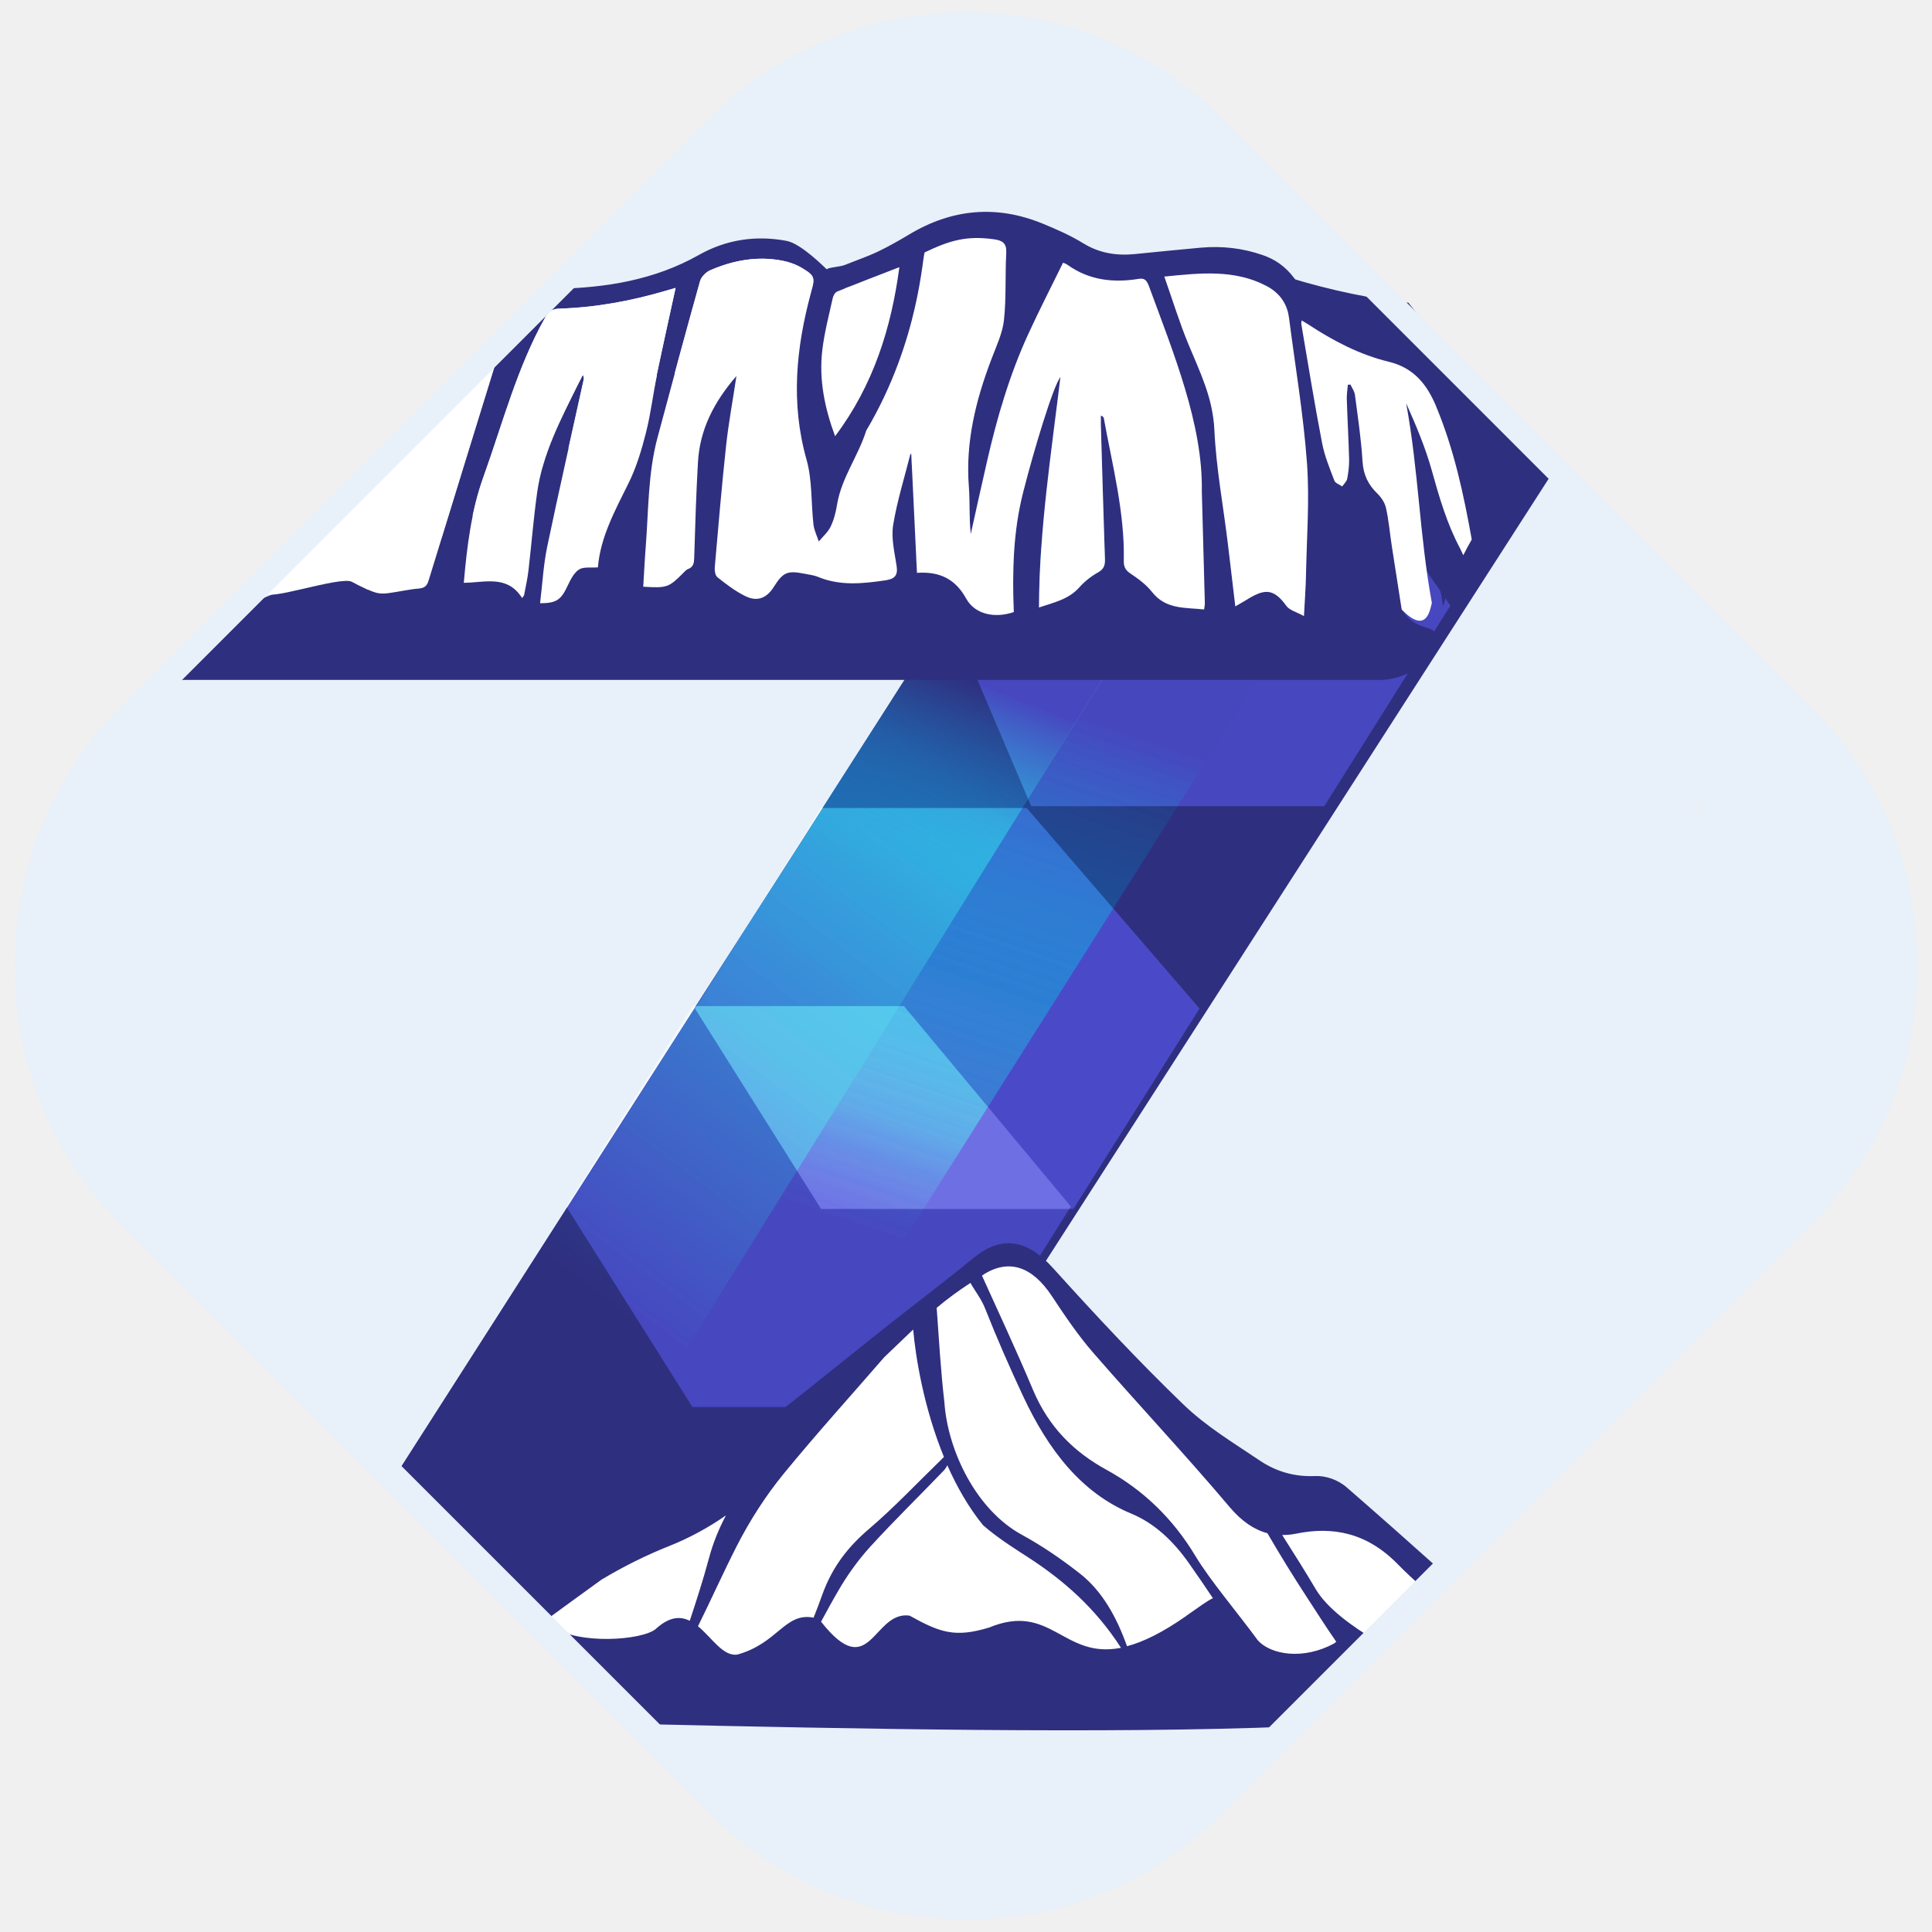
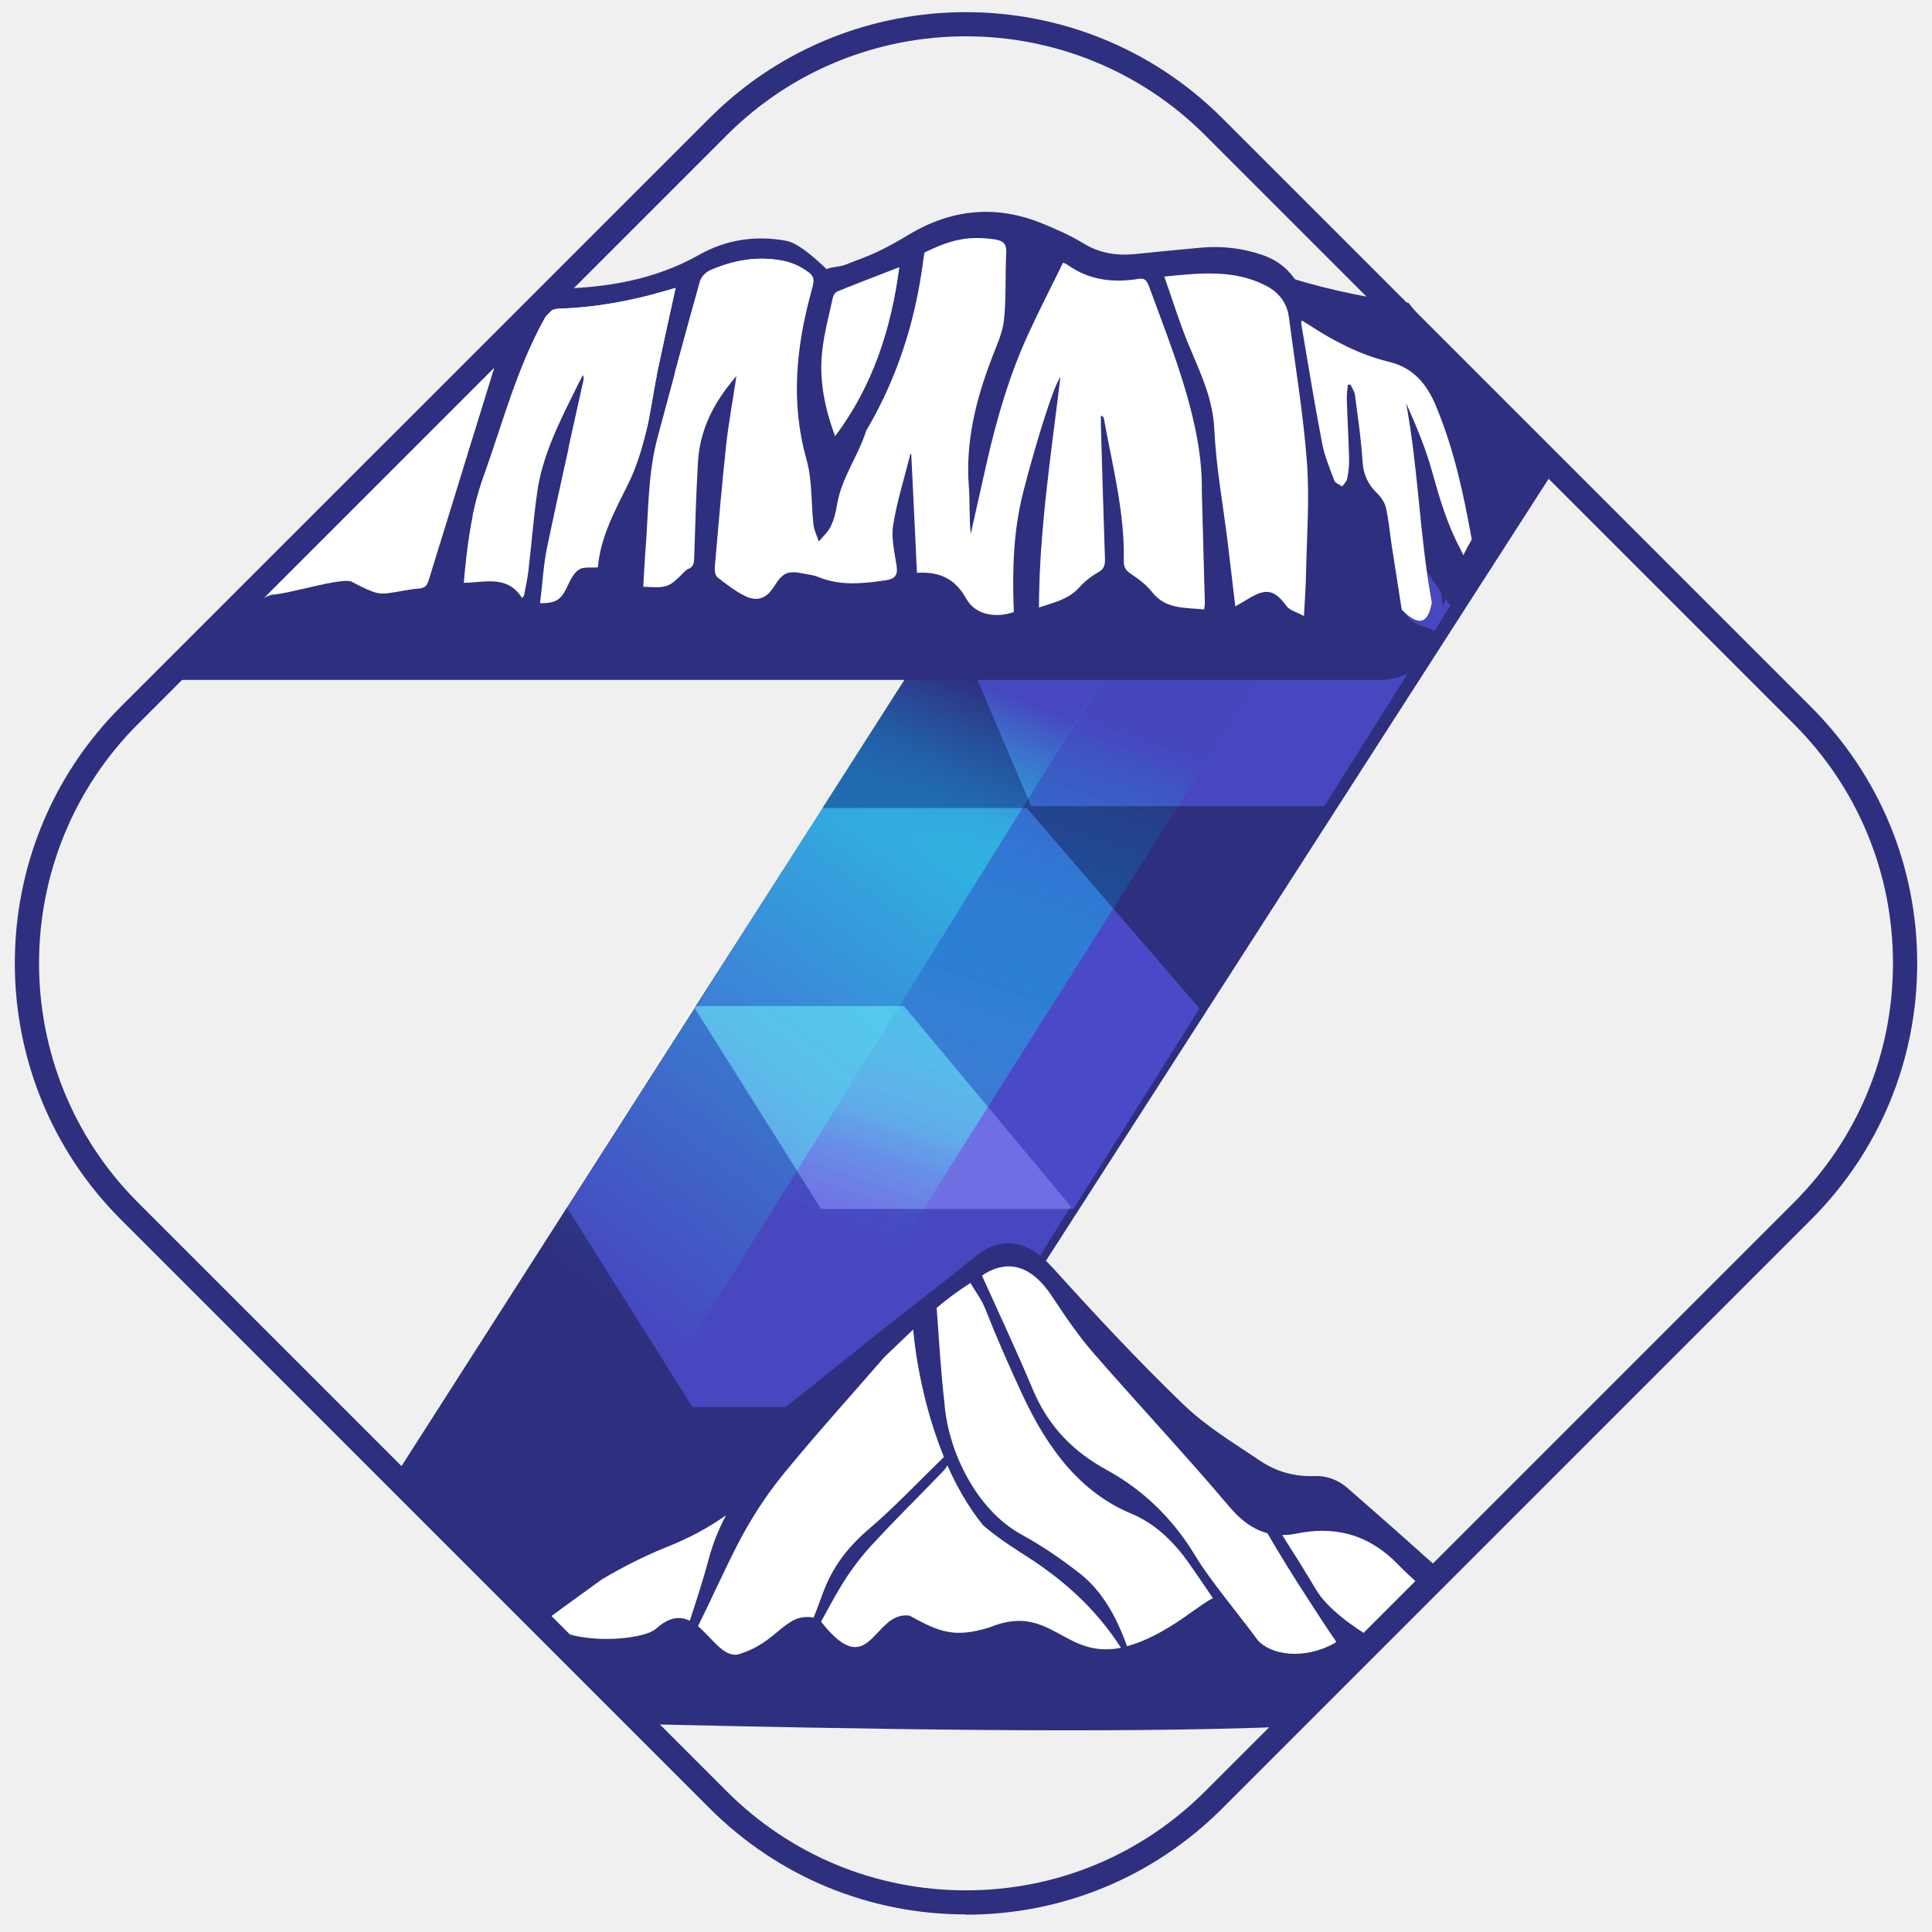
- <svg xmlns="http://www.w3.org/2000/svg" version="1.1" viewBox="0 0 500 500">
+ <svg xmlns="http://www.w3.org/2000/svg" id="Layer_1" version="1.1" viewBox="0 0 500 500">
  <defs>
    <style>
      .st0 {
        fill: url(#linear-gradient2);
      }

      .st1, .st2, .st3 {
        fill: #fff;
      }

      .st4 {
        fill: url(#linear-gradient1);
      }

-       .st5 {
-         fill: #2f2f7f;
-       }
- 
      .st2 {
        opacity: .5;
      }

-       .st2, .st6, .st3 {
+       .st2, .st5, .st3 {
        isolation: isolate;
      }

      .st2, .st3 {
        mix-blend-mode: overlay;
+       }
+ 
+       .st6 {
+         fill: #2f2f7f;
      }

      .st7 {
        fill: url(#linear-gradient3);
      }

      .st3 {
        opacity: .58;
      }

      .st8 {
-         fill: #e8f0fa;
-       }
- 
-       .st9 {
        fill: url(#linear-gradient);
      }
    </style>
-     <linearGradient id="linear-gradient" x1="112.25" y1="113.08" x2="377.55" y2="465.92" gradientTransform="translate(0 502) scale(1 -1)" gradientUnits="userSpaceOnUse">
+     <linearGradient id="linear-gradient" x1="112.25" y1="386.92" x2="377.55" y2="34.08" gradientTransform="translate(0 2)" gradientUnits="userSpaceOnUse">
      <stop offset="0" stop-color="#2f2f7f" />
      <stop offset="1" stop-color="#2f2f7f" />
    </linearGradient>
-     <linearGradient id="linear-gradient1" x1="286.5" y1="395.3" x2="213.8" y2="182.63" gradientTransform="translate(0 502) scale(1 -1)" gradientUnits="userSpaceOnUse">
+     <linearGradient id="linear-gradient1" x1="286.5" y1="104.7" x2="213.8" y2="317.37" gradientTransform="translate(0 2)" gradientUnits="userSpaceOnUse">
      <stop offset=".34" stop-color="#2f2f7e" />
      <stop offset=".66" stop-color="#0776b6" stop-opacity=".47" />
      <stop offset=".85" stop-color="#10abe3" stop-opacity=".2" />
      <stop offset=".99" stop-color="#2f2f7f" stop-opacity=".1" />
    </linearGradient>
-     <linearGradient id="linear-gradient2" x1="116.57" y1="110.92" x2="385.78" y2="468.96" gradientTransform="translate(0 502) scale(1 -1)" gradientUnits="userSpaceOnUse">
+     <linearGradient id="linear-gradient2" x1="116.57" y1="389.08" x2="385.78" y2="31.04" gradientTransform="translate(0 2)" gradientUnits="userSpaceOnUse">
      <stop offset=".15" stop-color="#2f2f7f" />
      <stop offset=".51" stop-color="#1d76bb" />
      <stop offset=".92" stop-color="#2f2f7f" />
    </linearGradient>
-     <linearGradient id="linear-gradient3" x1="243.86" y1="356.32" x2="215.02" y2="283.5" gradientTransform="translate(0 502) scale(1 -1)" gradientUnits="userSpaceOnUse">
+     <linearGradient id="linear-gradient3" x1="243.85" y1="143.68" x2="215.01" y2="216.5" gradientTransform="translate(0 2)" gradientUnits="userSpaceOnUse">
      <stop offset=".32" stop-color="#2f2f7f" />
      <stop offset="1" stop-color="#1d76bb" stop-opacity="0" />
    </linearGradient>
  </defs>
-   <g class="st6">
-     <g id="Layer_1">
-       <path class="st8" d="M249.98,496.77c-25.06,0-48.64-9.77-66.37-27.5L31.27,316.92c-36.58-36.58-36.58-96.13,0-132.71L183.61,31.92c36.58-36.58,96.13-36.58,132.71,0l152.35,152.35c17.73,17.73,27.5,41.28,27.5,66.37s-9.77,48.64-27.5,66.37l-152.35,152.35c-17.73,17.73-41.28,27.5-66.37,27.5l.03-.09ZM468.33,266.18c-22.43,0-.09,23.77-17.16,40.84l-85.38,59.23c-34.14,34.14-71.73-39.87-37.59-5.73l-14.31-86.6c16.54,16.54-67.94-7.77-44.54-7.77s-149.87,29.63-133.3,13.06l18.51-70.13c16.54-16.54,166.79-36.4,166.79-59.79s-37.4,141.82-53.94,125.29l173.11-65.49c-17.07-17.07,50.21,57.07,27.78,57.07l.03.03Z" />
+   <g class="st5">
+     <g id="Layer_11" data-name="Layer_1">
      <g>
        <g>
-           <path class="st9" d="M248.51,360.8l154.38-240.17c-8.46-5.67-37.99-41.5-38.37-42.28-9.27-1-19.54-3.04-30.95-6.51-3.04-.94-13.19,6.08-16.38,4.95-37.62-13.44-64.93.5-110.78-2.6l-138.82,97.85c17.41,1.57,167.01,3.19,167.01,3.19l-132.93,207.79c19.8,7.86,33.08,30.79,47.08,45.38.6.63,1.06,1.28,1.47,1.97h138.6c4.32-19.86,10.24-39.5,18.04-58.48h-51.4c-6.2,0-10.09-6.2-6.92-11.12l-.03.03Z" />
-           <path class="st4" d="M207.73,362.4L371.36,103.24l-159.55.09s9.99,25.31,12.5,38.68c.75.22,1.47.44,2.22.72,14.19,5.23,22.71,20.48,18.29,34.2-8.99,27.88-22.46,54.44-33.86,81.5-10.43,24.78-25.59,47.11-48.36,63.9-4.98,3.66-10.3,5.92-15.63,6.92-1.6,2-3.23,3.98-5.01,5.92-6.05,6.61-13.12,12.47-18.51,19.51-7.71,10.09-13.16,21.83-16.94,33.92.38.19.75.41,1.13.66,5.58,3.98,27.09,25.25,28.28,27.16,12.81-1,25.5-2.76,38.06-5.83,13.75-3.35,29-7.05,43.44-11.9,10.3-24.4-9.65-36.3-9.65-36.3h-.03Z" />
-           <path class="st0" d="M306.36,141.89c-4.23.6-8.68.6-13.12.03-18.73-2.35-38.87,2.19-57.69,2.44h-4.73c-8.27,10.18-16.41,20.42-24.31,30.85h28.06l-132.8,207.6c.91.5,1.82,1.16,2.66,2.04,14.82,15.69,32.7,27.94,45.45,45.51h9.52c19.83-36.9,11.65-70.69,11.65-70.69l135.31-217.81v.03Z" />
-           <path class="st7" d="M302.89,147.47c-3.79,1.5-7.96,2.51-12.25,2.91-11.53,1.1-22.02,2.1-33.58,0-3.98-.72-7.8-1.79-11.68-2.79-2.19-.63-4.39-1.19-6.61-1.69-3.85-.85-4.42-.91-1.69-.25-2.26-.09-4.45-.41-6.58-.88-8.17,10.05-16.22,20.17-23.99,30.44h28.06l-163.22,255.15h88.04c19.83-36.9,11.65-70.69,11.65-70.69l131.83-212.23v.03Z" />
+           <path class="st8" d="M248.51,360.8l154.38-240.17c-8.46-5.67-37.99-41.5-38.37-42.28-9.27-1-19.54-3.04-30.95-6.51-3.04-.94-13.19,6.08-16.38,4.95-37.62-13.44-64.93.5-110.78-2.6l-138.82,97.85c17.41,1.57,167.01,3.19,167.01,3.19l-132.93,207.79c19.8,7.86,33.08,30.79,47.08,45.38.6.63,1.06,1.28,1.47,1.97h138.6c4.32-19.86,10.24-39.5,18.04-58.48h-51.4c-6.2,0-10.09-6.2-6.92-11.12l-.03.03h0Z" />
+           <path class="st4" d="M207.73,362.4L371.36,103.24l-159.55.09s9.99,25.31,12.5,38.68c.75.22,1.47.44,2.22.72,14.19,5.23,22.71,20.48,18.29,34.2-8.99,27.88-22.46,54.44-33.86,81.5-10.43,24.78-25.59,47.11-48.36,63.9-4.98,3.66-10.3,5.92-15.63,6.92-1.6,2-3.23,3.98-5.01,5.92-6.05,6.61-13.12,12.47-18.51,19.51-7.71,10.09-13.16,21.83-16.94,33.92.38.19.75.41,1.13.66,5.58,3.98,27.09,25.25,28.28,27.16,12.81-1,25.5-2.76,38.06-5.83,13.75-3.35,29-7.05,43.44-11.9,10.3-24.4-9.65-36.3-9.65-36.3h-.04Z" />
+           <path class="st0" d="M306.36,141.89c-4.23.6-8.68.6-13.12.03-18.73-2.35-38.87,2.19-57.69,2.44h-4.73c-8.27,10.18-16.41,20.42-24.31,30.85h28.06l-132.8,207.6c.91.5,1.82,1.16,2.66,2.04,14.82,15.69,32.7,27.94,45.45,45.51h9.52c19.83-36.9,11.65-70.69,11.65-70.69l135.31-217.81v.03h0Z" />
+           <path class="st7" d="M302.89,147.47c-3.79,1.5-7.96,2.51-12.25,2.91-11.53,1.1-22.02,2.1-33.58,0-3.98-.72-7.8-1.79-11.68-2.79-2.19-.63-4.39-1.19-6.61-1.69-3.85-.85-4.42-.91-1.69-.25-2.26-.09-4.45-.41-6.58-.88-8.17,10.05-16.22,20.17-23.99,30.44h28.06l-163.22,255.15h88.04c19.83-36.9,11.65-70.69,11.65-70.69l131.83-212.23v.03h.02Z" />
        </g>
        <g>
          <polygon class="st3" points="265.71 209.11 212.49 209.11 179.86 261.01 212.49 312.88 277.8 312.88 310.43 261.01 265.71 209.11" />
          <polygon class="st2" points="233.95 260.38 179.2 260.38 146.56 312.25 179.2 364.15 244.5 364.15 277.14 312.25 233.95 260.38" />
          <polygon class="st2" points="339.72 104.87 231.94 104.87 244.78 156.74 266.87 208.64 342.73 208.64 375.36 156.74 339.72 104.87" />
        </g>
      </g>
      <g>
-         <path class="st5" d="M385.64,120.03c-4.17-7.67-8.33-15.38-12.4-23.12-2.47-4.73-6.11-7.74-11.18-9.05-2.47-.63-4.95-1.5-7.3-2.54-7.39-3.35-14.82-6.7-19.95-13.5-2.16-2.85-4.76-4.67-7.99-5.79-5.2-1.82-10.52-2.41-15.97-1.94-5.7.5-11.4,1.1-17.1,1.66-4.73.47-9.18-.19-13.41-2.79-3.32-2.04-6.95-3.63-10.56-5.11-11.87-4.85-23.37-3.82-34.42,2.79-2.66,1.6-5.36,3.13-8.11,4.45s-5.67,2.29-8.52,3.45c-1.38.56-4.32.63-4.76,1.16-.41-.31-6.55-6.64-10.4-7.36-7.96-1.5-15.63-.34-22.68,3.63-11.46,6.48-23.99,8.49-36.71,8.77h-.44c-4.42,5.42-9.43,10.49-14.38,15.57-6.14,19.89-12.34,39.9-18.48,59.92-.44,1.44-1.1,1.91-2.57,2.04-2.63.22-5.23.85-7.86,1.19-.97.13-2,.19-2.91-.06-3.63-.91-4.07-1.6-3.04-5.07,2.35-7.92,6.77-21.36,11.28-33.2-1.79,1.72-3.66,3.38-5.51,5.07-2.51,8.49-4.98,16.98-7.49,25.5-.34,1.19-.69,2.38-1.03,3.51-13.09-.28-41.85,9.58-45.17,26.75h309.61c8.33.38,15.97-5.89,15.72-10.9-.19-3.88-6.33-1.25-9.24-7.92-.88-5.73-1.72-11.34-2.57-16.94-.5-3.38-.78-6.8-1.5-10.12-.28-1.38-1.19-2.79-2.22-3.79-2.41-2.38-3.63-5.01-3.85-8.52-.38-5.95-1.22-11.87-1.97-17.79-.13-.94-.75-1.82-1.16-2.69-.22,0-.44.03-.66.06-.09,1.25-.31,2.54-.28,3.79.16,5.39.47,10.77.6,16.16.03,1.69-.19,3.41-.5,5.07-.16.75-.85,1.38-1.28,2.04-.69-.5-1.79-.85-2.04-1.53-1.19-3.26-2.54-6.55-3.16-9.93-1.57-8.39-2.91-16.85-4.32-25.28,10.56,4.45,19.95,10.49,26.94,19.39,2.91,16.6,5.86,33.2,8.8,49.9,1.66-6.73,4.2-13.31,7.99-19.64,1.38-2.29,3.01-4.07,4.79-5.39.28-2.44,1.03-4.64,2.19-6.58-.97-1.75-1.94-3.54-2.88-5.32l.06.03ZM212.77,90.71c.53-4.57,1.75-9.08,2.72-13.59.13-.63.63-1.44,1.13-1.66,1.03-.44,2.1-.85,3.16-1.25,3.79-.6,8.3-1.28,12.4-1.91-2.26,14.47-6.86,28.28-16.13,40.59-2.66-7.27-4.2-14.6-3.32-22.18h.03ZM154.7,146.81c-1.82.16-3.7-.19-4.89.56-1.32.85-2.22,2.6-2.91,4.13-1.72,3.7-2.88,4.64-7.17,4.6.6-4.89.85-9.77,1.82-14.5,3.01-14.44,6.3-28.82,9.46-43.22.09-.41.13-.81-.19-1.38-.44.88-.91,1.75-1.35,2.63-4.42,8.93-9.08,17.76-10.49,27.78-.97,6.73-1.47,13.53-2.26,20.27-.25,2.13-.75,4.23-1.13,6.36-.16.25-.31.47-.5.72-3.88-6.11-9.68-4.01-15.1-3.95.81-9.46,1.94-18.61,5.14-27.44,4.98-13.88,8.68-28.22,15.94-41.19.94-1.66,1.82-2.26,3.76-2.32,9.4-.31,18.61-2,27.63-4.67.85-.25,1.69-.5,2.38-.69-1.63,7.58-3.32,15.03-4.89,22.55-1.03,4.95-1.6,9.99-2.85,14.91-1.13,4.45-2.47,8.96-4.51,13.06-3.51,7.08-7.27,13.97-7.92,21.77h.03ZM311.59,157.74c-4.92-.5-9.87.06-13.44-4.48-1.5-1.91-3.6-3.48-5.64-4.85-1.32-.88-1.72-1.75-1.69-3.23.25-12.56-2.94-24.65-5.17-36.9-.06-.28-.25-.53-.78-.72v2.35c.34,11.62.66,23.24,1.06,34.89.06,1.53-.28,2.54-1.79,3.35-1.79,1-3.48,2.32-4.82,3.85-2.69,3.1-6.39,3.88-10.46,5.23.09-20.27,3.16-39.84,5.54-59.64-1.94,2.6-6.86,18.92-9.62,29.76-2.63,10.27-2.85,20.67-2.44,31.07-4.85,1.63-10.02.66-12.31-3.48-2.85-5.14-6.86-7.05-12.75-6.67-.5-10.4-.97-20.58-1.47-30.73-.06,0-.16-.03-.22-.06-1.53,6.14-3.48,12.25-4.48,18.48-.53,3.41.38,7.08.91,10.59.38,2.51-.66,3.32-2.91,3.66-5.89.88-11.68,1.5-17.41-.88-1.13-.47-2.41-.6-3.63-.85-4.32-.85-5.42-.38-7.83,3.41-1.85,2.94-4.29,3.92-7.42,2.38-2.57-1.28-4.92-3.07-7.17-4.85-.6-.47-.78-1.82-.69-2.69.91-10.4,1.79-20.83,2.91-31.23.63-5.86,1.72-11.65,2.69-18.17-5.86,6.77-9.49,13.88-9.96,22.33-.47,8.21-.69,16.44-.97,24.65-.03,1.35-.16,2.44-1.6,2.98-.44.16-.78.6-1.16.94-3.85,3.85-4.29,4.01-10.43,3.63.22-3.51.38-7.05.66-10.56.72-9.33.56-18.79,3.01-27.94,3.6-13.53,7.24-27.03,11.03-40.53.31-1.13,1.53-2.38,2.66-2.88,5.98-2.6,12.22-3.73,18.7-2.47,1.75.34,3.54,1,5.07,1.91,3.41,2.04,3.32,2.54,2.29,6.36-3.88,14.28-5.29,28.57-1.16,43.22,1.5,5.32,1.13,11.15,1.79,16.76.19,1.5.91,2.94,1.38,4.42,1.03-1.28,2.38-2.41,3.07-3.85.85-1.75,1.35-3.76,1.66-5.7,1.16-6.92,5.48-12.59,7.55-19.14,3.82-12.18,19.26-40.94,19.45-41.03,6.3-3.01,14.5-1.03,16.6,1.72-.03,3.6-.06,7.17-.44,10.71-.34,3.35-1.91,6.64-3.16,9.87-4.07,10.71-6.83,21.61-5.92,33.23.31,4.04.06,8.11.5,12.25,1.41-6.26,2.79-12.53,4.2-18.76,2.57-11.24,5.76-22.33,10.59-32.82,1.91-4.17,9.93-13.09,11.21-15.69,2.13,3.98,3.41,8.17,3.92,8.52,5.58,3.95,3.85-1.44,10.37-2.54,1.22-.19,5.42-.13,7.33.56,3.63,8.39,12.03,44.23,12.15,49.68.22,9.62.53,19.26.78,28.88,0,.47-.09.97-.19,1.69h.06ZM338.22,119.75c.69,9.58-.06,19.26-.25,28.91-.06,3.32-.31,6.64-.53,10.74-1.82-1.03-3.73-1.47-4.57-2.66-3.38-4.76-5.83-4.35-10.56-1.38-.75.47-1.53.91-2.63,1.53-.91-7.77-1.72-15.03-2.72-22.46-1.13-8.43-1.94-16.88-2.88-25.34-.78-7.24-3.85-13.5-6.58-20.05-1.13-2.72-2.13-5.51-3.13-8.36-2.41-8.24,15.41-3.04,23.71,1.32,3.16,1.66,5.36,3.95,6.51,8.33,1.35,9.77,2.82,19.54,3.54,29.38l.09.03ZM370.54,121.63c-.85-3.01-1.85-5.95-2.98-8.86,3.63,5.51,6.39,12,7.99,19.73.41,2.04.6,3.98.66,5.86-2.41-5.39-4.07-11.03-5.67-16.73h0Z" />
+         <path class="st6" d="M385.64,120.03c-4.17-7.67-8.33-15.38-12.4-23.12-2.47-4.73-6.11-7.74-11.18-9.05-2.47-.63-4.95-1.5-7.3-2.54-7.39-3.35-14.82-6.7-19.95-13.5-2.16-2.85-4.76-4.67-7.99-5.79-5.2-1.82-10.52-2.41-15.97-1.94-5.7.5-11.4,1.1-17.1,1.66-4.73.47-9.18-.19-13.41-2.79-3.32-2.04-6.95-3.63-10.56-5.11-11.87-4.85-23.37-3.82-34.42,2.79-2.66,1.6-5.36,3.13-8.11,4.45-2.75,1.32-5.67,2.29-8.52,3.45-1.38.56-4.32.63-4.76,1.16-.41-.31-6.55-6.64-10.4-7.36-7.96-1.5-15.63-.34-22.68,3.63-11.46,6.48-23.99,8.49-36.71,8.77h-.44c-4.42,5.42-9.43,10.49-14.38,15.57-6.14,19.89-12.34,39.9-18.48,59.92-.44,1.44-1.1,1.91-2.57,2.04-2.63.22-5.23.85-7.86,1.19-.97.13-2,.19-2.91-.06-3.63-.91-4.07-1.6-3.04-5.07,2.35-7.92,6.77-21.36,11.28-33.2-1.79,1.72-3.66,3.38-5.51,5.07-2.51,8.49-4.98,16.98-7.49,25.5-.34,1.19-.69,2.38-1.03,3.51-13.09-.28-41.85,9.58-45.17,26.75h309.61c8.33.38,15.97-5.89,15.72-10.9-.19-3.88-6.33-1.25-9.24-7.92-.88-5.73-1.72-11.34-2.57-16.94-.5-3.38-.78-6.8-1.5-10.12-.28-1.38-1.19-2.79-2.22-3.79-2.41-2.38-3.63-5.01-3.85-8.52-.38-5.95-1.22-11.87-1.97-17.79-.13-.94-.75-1.82-1.16-2.69-.22,0-.44.03-.66.06-.09,1.25-.31,2.54-.28,3.79.16,5.39.47,10.77.6,16.16.03,1.69-.19,3.41-.5,5.07-.16.75-.85,1.38-1.28,2.04-.69-.5-1.79-.85-2.04-1.53-1.19-3.26-2.54-6.55-3.16-9.93-1.57-8.39-2.91-16.85-4.32-25.28,10.56,4.45,19.95,10.49,26.94,19.39,2.91,16.6,5.86,33.2,8.8,49.9,1.66-6.73,4.2-13.31,7.99-19.64,1.38-2.29,3.01-4.07,4.79-5.39.28-2.44,1.03-4.64,2.19-6.58-.97-1.75-1.94-3.54-2.88-5.32l.06.03v-.03ZM212.77,90.71c.53-4.57,1.75-9.08,2.72-13.59.13-.63.63-1.44,1.13-1.66,1.03-.44,2.1-.85,3.16-1.25,3.79-.6,8.3-1.28,12.4-1.91-2.26,14.47-6.86,28.28-16.13,40.59-2.66-7.27-4.2-14.6-3.32-22.18h.04ZM154.7,146.81c-1.82.16-3.7-.19-4.89.56-1.32.85-2.22,2.6-2.91,4.13-1.72,3.7-2.88,4.64-7.17,4.6.6-4.89.85-9.77,1.82-14.5,3.01-14.44,6.3-28.82,9.46-43.22.09-.41.13-.81-.19-1.38-.44.88-.91,1.75-1.35,2.63-4.42,8.93-9.08,17.76-10.49,27.78-.97,6.73-1.47,13.53-2.26,20.27-.25,2.13-.75,4.23-1.13,6.36-.16.25-.31.47-.5.72-3.88-6.11-9.68-4.01-15.1-3.95.81-9.46,1.94-18.61,5.14-27.44,4.98-13.88,8.68-28.22,15.94-41.19.94-1.66,1.82-2.26,3.76-2.32,9.4-.31,18.61-2,27.63-4.67.85-.25,1.69-.5,2.38-.69-1.63,7.58-3.32,15.03-4.89,22.55-1.03,4.95-1.6,9.99-2.85,14.91-1.13,4.45-2.47,8.96-4.51,13.06-3.51,7.08-7.27,13.97-7.92,21.77h.03v.02ZM311.59,157.74c-4.92-.5-9.87.06-13.44-4.48-1.5-1.91-3.6-3.48-5.64-4.85-1.32-.88-1.72-1.75-1.69-3.23.25-12.56-2.94-24.65-5.17-36.9-.06-.28-.25-.53-.78-.72v2.35c.34,11.62.66,23.24,1.06,34.89.06,1.53-.28,2.54-1.79,3.35-1.79,1-3.48,2.32-4.82,3.85-2.69,3.1-6.39,3.88-10.46,5.23.09-20.27,3.16-39.84,5.54-59.64-1.94,2.6-6.86,18.92-9.62,29.76-2.63,10.27-2.85,20.67-2.44,31.07-4.85,1.63-10.02.66-12.31-3.48-2.85-5.14-6.86-7.05-12.75-6.67-.5-10.4-.97-20.58-1.47-30.73-.06,0-.16-.03-.22-.06-1.53,6.14-3.48,12.25-4.48,18.48-.53,3.41.38,7.08.91,10.59.38,2.51-.66,3.32-2.91,3.66-5.89.88-11.68,1.5-17.41-.88-1.13-.47-2.41-.6-3.63-.85-4.32-.85-5.42-.38-7.83,3.41-1.85,2.94-4.29,3.92-7.42,2.38-2.57-1.28-4.92-3.07-7.17-4.85-.6-.47-.78-1.82-.69-2.69.91-10.4,1.79-20.83,2.91-31.23.63-5.86,1.72-11.65,2.69-18.17-5.86,6.77-9.49,13.88-9.96,22.33-.47,8.21-.69,16.44-.97,24.65-.03,1.35-.16,2.44-1.6,2.98-.44.16-.78.6-1.16.94-3.85,3.85-4.29,4.01-10.43,3.63.22-3.51.38-7.05.66-10.56.72-9.33.56-18.79,3.01-27.94,3.6-13.53,7.24-27.03,11.03-40.53.31-1.13,1.53-2.38,2.66-2.88,5.98-2.6,12.22-3.73,18.7-2.47,1.75.34,3.54,1,5.07,1.91,3.41,2.04,3.32,2.54,2.29,6.36-3.88,14.28-5.29,28.57-1.16,43.22,1.5,5.32,1.13,11.15,1.79,16.76.19,1.5.91,2.94,1.38,4.42,1.03-1.28,2.38-2.41,3.07-3.85.85-1.75,1.35-3.76,1.66-5.7,1.16-6.92,5.48-12.59,7.55-19.14,3.82-12.18,19.26-40.94,19.45-41.03,6.3-3.01,14.5-1.03,16.6,1.72-.03,3.6-.06,7.17-.44,10.71-.34,3.35-1.91,6.64-3.16,9.87-4.07,10.71-6.83,21.61-5.92,33.23.31,4.04.06,8.11.5,12.25,1.41-6.26,2.79-12.53,4.2-18.76,2.57-11.24,5.76-22.33,10.59-32.82,1.91-4.17,9.93-13.09,11.21-15.69,2.13,3.98,3.41,8.17,3.92,8.52,5.58,3.95,3.85-1.44,10.37-2.54,1.22-.19,5.42-.13,7.33.56,3.63,8.39,12.03,44.23,12.15,49.68.22,9.62.53,19.26.78,28.88,0,.47-.09.97-.19,1.69h.06,0ZM338.22,119.75c.69,9.58-.06,19.26-.25,28.91-.06,3.32-.31,6.64-.53,10.74-1.82-1.03-3.73-1.47-4.57-2.66-3.38-4.76-5.83-4.35-10.56-1.38-.75.47-1.53.91-2.63,1.53-.91-7.77-1.72-15.03-2.72-22.46-1.13-8.43-1.94-16.88-2.88-25.34-.78-7.24-3.85-13.5-6.58-20.05-1.13-2.72-2.13-5.51-3.13-8.36-2.41-8.24,15.41-3.04,23.71,1.32,3.16,1.66,5.36,3.95,6.51,8.33,1.35,9.77,2.82,19.54,3.54,29.38l.09.03h0ZM370.54,121.63c-.85-3.01-1.85-5.95-2.98-8.86,3.63,5.51,6.39,12,7.99,19.73.41,2.04.6,3.98.66,5.86-2.41-5.39-4.07-11.03-5.67-16.73h0Z" />
        <g>
-           <path class="st1" d="M297.22,73.74c-.53-1.22-1.03-1.82-2.54-1.57-6.51,1.06-12.75.38-18.32-3.57-.5-.38-1.13-.56-1.25-.6-3.1,6.33-6.23,12.4-9.08,18.64-4.82,10.52-8.02,21.58-10.59,32.82-1.44,6.26-2.82,12.53-4.2,18.76-.47-4.1-.19-8.21-.5-12.25-.91-11.62,1.82-22.52,5.92-33.23,1.22-3.23,2.79-6.51,3.16-9.87.63-5.76.28-11.62.6-17.41.13-2.57-1-3.23-3.23-3.54-7.14-1-11.56.38-17.85,3.38-.63.28-1.22,22.68-15.16,46.14-2.04,6.55-6.39,12.18-7.55,19.14-.31,1.94-.81,3.95-1.66,5.7-.69,1.44-2,2.57-3.07,3.85-.47-1.47-1.22-2.91-1.38-4.42-.63-5.58-.28-11.43-1.79-16.76-4.13-14.63-2.72-28.91,1.16-43.22,1.03-3.82,1.1-4.32-2.29-6.36-1.53-.91-3.32-1.57-5.07-1.91-6.48-1.25-12.75-.13-18.7,2.47-1.13.47-2.35,1.72-2.66,2.88-3.76,13.47-7.42,27-11.03,40.53-2.44,9.15-2.29,18.61-3.01,27.94-.28,3.51-.44,7.05-.66,10.56,6.14.38,6.61.22,10.43-3.63.34-.34.72-.78,1.16-.94,1.44-.53,1.57-1.63,1.6-2.98.25-8.21.5-16.44.97-24.65.47-8.43,4.1-15.57,9.96-22.33-.97,6.51-2.07,12.31-2.69,18.17-1.13,10.4-2,20.8-2.91,31.23-.09.91.09,2.22.69,2.69,2.26,1.79,4.6,3.6,7.17,4.85,3.13,1.57,5.58.56,7.42-2.38,2.38-3.76,3.48-4.26,7.83-3.41,1.22.25,2.51.38,3.63.85,5.7,2.35,11.53,1.75,17.41.88,2.29-.34,3.29-1.16,2.91-3.66-.53-3.51-1.44-7.2-.91-10.59,1-6.23,2.94-12.31,4.48-18.48.06,0,.16.03.22.06.5,10.15.97,20.33,1.47,30.73,5.89-.38,9.9,1.53,12.75,6.67,2.29,4.13,7.45,5.14,12.31,3.48-.41-10.4-.19-20.8,2.44-31.07,2.76-10.84,7.67-27.16,9.62-29.76-2.35,19.8-5.45,39.37-5.54,59.64,4.07-1.35,7.74-2.16,10.46-5.23,1.35-1.53,3.04-2.85,4.82-3.85,1.5-.85,1.82-1.82,1.79-3.35-.38-11.62-.72-23.24-1.06-34.89v-2.35c.53.19.72.44.78.72,2.22,12.22,5.42,24.34,5.17,36.9,0,1.47.38,2.35,1.69,3.23,2.04,1.38,4.13,2.91,5.64,4.85,3.57,4.51,8.52,3.95,13.44,4.48.09-.72.22-1.22.19-1.69-.25-9.62-.53-19.26-.78-28.88.31-17.26-7.3-35.71-13.81-53.43v.03Z" />
-           <path class="st1" d="M169.96,97.07c1.57-7.52,3.23-15,4.89-22.55-.69.19-1.53.44-2.38.69-9.02,2.66-18.23,4.39-27.63,4.67-1.94.06-2.85.69-3.76,2.32-7.27,13-10.96,27.34-15.94,41.19-3.16,8.83-4.29,17.98-5.11,27.44,5.42-.03,11.21-2.16,15.1,3.95.16-.25.31-.47.5-.72.38-2.13.88-4.23,1.13-6.36.78-6.77,1.32-13.56,2.26-20.27,1.41-10.02,6.08-18.86,10.49-27.78.44-.88.88-1.75,1.35-2.63.31.6.28,1,.19,1.38-3.16,14.41-6.45,28.78-9.46,43.22-.97,4.73-1.22,9.62-1.82,14.5,4.29,0,5.45-.91,7.17-4.6.72-1.53,1.6-3.29,2.91-4.13,1.16-.75,3.07-.41,4.89-.56.63-7.8,4.42-14.69,7.92-21.77,2.04-4.1,3.38-8.61,4.51-13.06,1.25-4.89,1.82-9.93,2.85-14.91h-.06Z" />
-           <path class="st1" d="M333.58,82.19c-.47-3.79-2.63-6.51-5.79-8.17-8.27-4.35-17.13-3.38-26.47-2.44,2.16,6.11,3.92,11.9,6.23,17.48,2.98,7.17,6.36,13.97,6.73,22.14.44,9.83,2.29,19.61,3.48,29.41.66,5.32,1.25,10.68,1.94,16.32,1.06-.63,1.85-1.06,2.63-1.53,4.73-2.98,7.14-3.38,10.56,1.38.85,1.19,2.76,1.63,4.57,2.66.22-4.13.47-7.42.53-10.74.19-9.65.94-19.33.25-28.91-.91-12.56-3.04-25.03-4.64-37.52l-.03-.06Z" />
-           <path class="st1" d="M371.7,105.22c-2.38-5.7-5.79-10.02-12.25-11.59-7.55-1.82-14.41-5.42-20.89-9.68-.53-.34-1.06-.66-1.69-1.03-.06.47-.13.75-.09.97,1.75,10.3,3.41,20.61,5.39,30.85.63,3.29,1.97,6.48,3.16,9.65.25.66,1.32,1,2.04,1.5.44-.66,1.13-1.25,1.28-1.97.31-1.63.53-3.29.5-4.95-.13-5.23-.44-10.46-.6-15.69-.03-1.22.16-2.44.28-3.7.22,0,.44-.03.66-.06.41.88,1.03,1.72,1.16,2.63.75,5.76,1.63,11.5,1.97,17.29.22,3.41,1.44,5.98,3.85,8.3,1,.97,1.91,2.35,2.22,3.7.72,3.23,1,6.55,1.5,9.83.85,5.45,1.69,10.9,2.57,16.48,6.33,6.48,7.3.34,7.8-1.72-3.23-17.79-3.41-33.98-6.64-51.65,2.51,5.64,4.95,11.37,6.61,17.32,1.94,6.95,3.92,13.84,7.36,20.27.28.56.53,1.16.81,1.72.69-1.38,1.41-2.72,2.19-4.07-2.1-11.68-4.57-23.27-9.18-34.33l-.03-.06Z" />
-           <path class="st1" d="M126.14,88.05c-.19,2.85-55.25,61.64-56.97,65.09-1.53,3.04,18.89-4.17,21.89-2.57,2.32,1.25,4.85,2.47,6.51,2.88.94.22,1.97.19,2.91.06,2.63-.34,5.23-.97,7.86-1.19,1.47-.13,2.13-.6,2.57-2.04,6.8-22.18,13.66-44.32,20.45-66.31-1.6,1.44-3.32,2.85-5.2,4.07h-.03Z" />
+           <path class="st1" d="M297.22,73.74c-.53-1.22-1.03-1.82-2.54-1.57-6.51,1.06-12.75.38-18.32-3.57-.5-.38-1.13-.56-1.25-.6-3.1,6.33-6.23,12.4-9.08,18.64-4.82,10.52-8.02,21.58-10.59,32.82-1.44,6.26-2.82,12.53-4.2,18.76-.47-4.1-.19-8.21-.5-12.25-.91-11.62,1.82-22.52,5.92-33.23,1.22-3.23,2.79-6.51,3.16-9.87.63-5.76.28-11.62.6-17.41.13-2.57-1-3.23-3.23-3.54-7.14-1-11.56.38-17.85,3.38-.63.28-1.22,22.68-15.16,46.14-2.04,6.55-6.39,12.18-7.55,19.14-.31,1.94-.81,3.95-1.66,5.7-.69,1.44-2,2.57-3.07,3.85-.47-1.47-1.22-2.91-1.38-4.42-.63-5.58-.28-11.43-1.79-16.76-4.13-14.63-2.72-28.91,1.16-43.22,1.03-3.82,1.1-4.32-2.29-6.36-1.53-.91-3.32-1.57-5.07-1.91-6.48-1.25-12.75-.13-18.7,2.47-1.13.47-2.35,1.72-2.66,2.88-3.76,13.47-7.42,27-11.03,40.53-2.44,9.15-2.29,18.61-3.01,27.94-.28,3.51-.44,7.05-.66,10.56,6.14.38,6.61.22,10.43-3.63.34-.34.72-.78,1.16-.94,1.44-.53,1.57-1.63,1.6-2.98.25-8.21.5-16.44.97-24.65.47-8.43,4.1-15.57,9.96-22.33-.97,6.51-2.07,12.31-2.69,18.17-1.13,10.4-2,20.8-2.91,31.23-.09.91.09,2.22.69,2.69,2.26,1.79,4.6,3.6,7.17,4.85,3.13,1.57,5.58.56,7.42-2.38,2.38-3.76,3.48-4.26,7.83-3.41,1.22.25,2.51.38,3.63.85,5.7,2.35,11.53,1.75,17.41.88,2.29-.34,3.29-1.16,2.91-3.66-.53-3.51-1.44-7.2-.91-10.59,1-6.23,2.94-12.31,4.48-18.48.06,0,.16.03.22.06.5,10.15.97,20.33,1.47,30.73,5.89-.38,9.9,1.53,12.75,6.67,2.29,4.13,7.45,5.14,12.31,3.48-.41-10.4-.19-20.8,2.44-31.07,2.76-10.84,7.67-27.16,9.62-29.76-2.35,19.8-5.45,39.37-5.54,59.64,4.07-1.35,7.74-2.16,10.46-5.23,1.35-1.53,3.04-2.85,4.82-3.85,1.5-.85,1.82-1.82,1.79-3.35-.38-11.62-.72-23.24-1.06-34.89v-2.35c.53.19.72.44.78.72,2.22,12.22,5.42,24.34,5.17,36.9,0,1.47.38,2.35,1.69,3.23,2.04,1.38,4.13,2.91,5.64,4.85,3.57,4.51,8.52,3.95,13.44,4.48.09-.72.22-1.22.19-1.69-.25-9.62-.53-19.26-.78-28.88.31-17.26-7.3-35.71-13.81-53.43v.03h0Z" />
+           <path class="st1" d="M169.96,97.07c1.57-7.52,3.23-15,4.89-22.55-.69.19-1.53.44-2.38.69-9.02,2.66-18.23,4.39-27.63,4.67-1.94.06-2.85.69-3.76,2.32-7.27,13-10.96,27.34-15.94,41.19-3.16,8.83-4.29,17.98-5.11,27.44,5.42-.03,11.21-2.16,15.1,3.95.16-.25.31-.47.5-.72.38-2.13.88-4.23,1.13-6.36.78-6.77,1.32-13.56,2.26-20.27,1.41-10.02,6.08-18.86,10.49-27.78.44-.88.88-1.75,1.35-2.63.31.6.28,1,.19,1.38-3.16,14.41-6.45,28.78-9.46,43.22-.97,4.73-1.22,9.62-1.82,14.5,4.29,0,5.45-.91,7.17-4.6.72-1.53,1.6-3.29,2.91-4.13,1.16-.75,3.07-.41,4.89-.56.63-7.8,4.42-14.69,7.92-21.77,2.04-4.1,3.38-8.61,4.51-13.06,1.25-4.89,1.82-9.93,2.85-14.91h-.06v-.02Z" />
+           <path class="st1" d="M333.58,82.19c-.47-3.79-2.63-6.51-5.79-8.17-8.27-4.35-17.13-3.38-26.47-2.44,2.16,6.11,3.92,11.9,6.23,17.48,2.98,7.17,6.36,13.97,6.73,22.14.44,9.83,2.29,19.61,3.48,29.41.66,5.32,1.25,10.68,1.94,16.32,1.06-.63,1.85-1.06,2.63-1.53,4.73-2.98,7.14-3.38,10.56,1.38.85,1.19,2.76,1.63,4.57,2.66.22-4.13.47-7.42.53-10.74.19-9.65.94-19.33.25-28.91-.91-12.56-3.04-25.03-4.64-37.52l-.03-.06v-.02Z" />
+           <path class="st1" d="M371.7,105.22c-2.38-5.7-5.79-10.02-12.25-11.59-7.55-1.82-14.41-5.42-20.89-9.68-.53-.34-1.06-.66-1.69-1.03-.06.47-.13.75-.09.97,1.75,10.3,3.41,20.61,5.39,30.85.63,3.29,1.97,6.48,3.16,9.65.25.66,1.32,1,2.04,1.5.44-.66,1.13-1.25,1.28-1.97.31-1.63.53-3.29.5-4.95-.13-5.23-.44-10.46-.6-15.69-.03-1.22.16-2.44.28-3.7.22,0,.44-.03.66-.06.41.88,1.03,1.72,1.16,2.63.75,5.76,1.63,11.5,1.97,17.29.22,3.41,1.44,5.98,3.85,8.3,1,.97,1.91,2.35,2.22,3.7.72,3.23,1,6.55,1.5,9.83.85,5.45,1.69,10.9,2.57,16.48,6.33,6.48,7.3.34,7.8-1.72-3.23-17.79-3.41-33.98-6.64-51.65,2.51,5.64,4.95,11.37,6.61,17.32,1.94,6.95,3.92,13.84,7.36,20.27.28.56.53,1.16.81,1.72.69-1.38,1.41-2.72,2.19-4.07-2.1-11.68-4.57-23.27-9.18-34.33l-.03-.06h.02Z" />
+           <path class="st1" d="M126.14,88.05c-.19,2.85-55.25,61.64-56.97,65.09-1.53,3.04,18.89-4.17,21.89-2.57,2.32,1.25,4.85,2.47,6.51,2.88.94.22,1.97.19,2.91.06,2.63-.34,5.23-.97,7.86-1.19,1.47-.13,2.13-.6,2.57-2.04,6.8-22.18,13.66-44.32,20.45-66.31-1.6,1.44-3.32,2.85-5.2,4.07h-.03,0Z" />
          <path class="st1" d="M232.69,69.16c-5.51,2.13-10.81,4.17-16.04,6.3-.53.22-1,1.03-1.13,1.66-1,4.51-2.19,9.02-2.72,13.59-.88,7.58.63,14.91,3.32,22.18,9.93-13.19,14.56-28.1,16.63-43.72h-.06Z" />
        </g>
      </g>
      <g>
-         <path class="st1" d="M351.87,427.83c3.6-4.26,8.21-7.39,12.03-11.43,2.72-2.85,5.11-5.58,7.86-8.14-10.18-7.83-20.89-14.5-31.98-19.95-16.94-8.33-35.52-14.35-48.39-30.88-9.3-11.96-16.48-29.85-29.47-31.89-7.92-1.25-15.54,7.58-22.18,13.34-17.98,15.6-34.64,32.26-54.47,42.16-3.45,6.83-9.55,12.25-18.82,14.41-4.92,1.13-11.75,9.02-16.38,12.59-4.51,3.48-9.21,6.48-14,9.33.63.34,1.22.75,1.82,1.22,4.35,3.45,8.36,7.17,12.03,11.37,55.69-.34,147.65-.94,201.4-1.28.19-.28.34-.56.56-.81v-.03Z" />
-         <path class="st5" d="M336.34,443.02c6.14-6.55,13.03-12.31,19.45-18.61-5.79-3.48-12.31-8.14-15.25-13.09-2.82-4.76-5.76-9.43-8.71-14.06,1.16,0,2.32-.09,3.54-.34,9.46-1.94,18.32-.34,26.4,7.92,2.16,2.22,4.42,4.29,6.7,6.26,1.5-1.53,3.04-3.01,4.67-4.42-8.14-7.3-16.32-14.53-24.52-21.67-2.35-2.07-5.51-3.13-8.27-3.01-5.14.22-9.96-1.03-14.5-4.13-6.67-4.51-13.56-8.58-19.67-14.47-11.5-11.09-22.61-22.99-33.58-35.14-6.73-7.49-13.31-8.71-20.7-2.66-5.98,4.89-12.03,9.52-18.07,14.25h-.06s-.16.13-.22.22c-1.1.85-2.16,1.69-3.26,2.54-13.19,10.43-26.25,21.27-39.62,31.2-2,1.47-35.49,25.56-58.2,41.91,10.77,8.43,22.55,17.67,31.82,27.66.75.81,1.35,1.79,1.82,2.82,54.47,1.22,120.81,2.57,168.13.63.44-1.41,1.13-2.69,2.13-3.76l-.03-.03ZM254.65,329.76c6.55-4.01,12.5-2,17.57,5.67,3.38,5.11,6.83,10.21,10.65,14.6,11.71,13.47,23.8,26.31,35.39,40.03,3.1,3.66,6.33,5.83,9.74,6.73,3.32,5.7,6.77,11.31,10.34,16.76,1.85,2.82,4.6,7.2,7.49,11.34-.19.16-.38.25-.56.44-7.99,4.32-16.26,2.94-19.7-.75-5.32-7.27-12.4-15.57-16.22-21.93-5.98-9.93-13.78-17.23-23.05-22.3-8.21-4.51-14.88-10.87-19.04-20.83-4.17-9.93-8.71-19.61-13.12-29.38.19-.13.38-.25.56-.38h-.03ZM169.8,421.5c-3.48,3.1-20.67,4.2-26.87-.66-.75-.47-1.38-.91-1.91-1.38,4.57-3.35,9.68-7.05,14.69-10.68,5.67-3.38,11.5-6.3,17.51-8.68,5.11-2.04,9.99-4.67,14.66-7.92-1.85,3.48-3.38,7.2-4.48,11.37-1.44,5.36-3.16,10.65-4.89,15.91-2.41-1.19-5.17-1.13-8.68,2l-.03.03ZM190.76,428.2c-3.63.53-6.55-4.39-10.12-7.33,3.41-6.89,6.55-13.91,9.99-20.67,3.41-6.7,7.55-13.12,12.18-18.79,8.43-10.3,17.32-20.11,26-30.13,2.51-2.41,5.01-4.82,7.52-7.2.63,7.27,2.79,20.36,7.96,32.98l-.75.75c-6.17,5.98-12.15,12.34-18.54,17.79-5.26,4.48-9.62,9.71-12.34,17.51-.66,1.88-1.38,3.7-2.1,5.54-7.49-1.44-9.15,6.64-19.83,9.58l.03-.03ZM255.94,421.22c-8.74,2.63-12.56,1.35-20.55-3.1-9.49-1.32-10.12,17.82-22.9,1.57,1.47-2.72,2.94-5.42,4.48-8.05,2.41-4.17,5.23-8.02,8.24-11.34,6.23-6.83,12.75-13.16,19.11-19.8.31-.34.6-.78.85-1.28,2.44,5.51,5.48,10.87,9.24,15.5,4.07,3.6,9.9,7.14,11.65,8.3,9.11,5.89,17.45,13.16,24.05,23.43-15,2.98-18.14-11.93-34.23-5.2l.06-.03ZM307.08,418.15c-6.3,4.42-11.28,6.8-15.41,7.89-2.72-7.64-6.45-14.25-12.06-18.7-4.89-3.85-9.99-7.33-15.22-10.18-11.65-6.36-19.11-21.58-19.98-34.23-.94-8.11-1.41-16.29-2-24.46,2.82-2.38,5.76-4.51,8.74-6.45,1.25,2.22,2.82,4.13,3.82,6.67,3.04,7.71,6.36,15.25,9.83,22.68,6.48,13.84,15.03,24.99,27.97,30.35,6.05,2.51,10.9,7.11,14.97,12.9,2.04,2.91,4.04,5.83,6.01,8.77.06.06.09.16.16.22-1.44.66-3.41,2.13-6.83,4.51v.03Z" />
+         <path class="st1" d="M351.87,427.83c3.6-4.26,8.21-7.39,12.03-11.43,2.72-2.85,5.11-5.58,7.86-8.14-10.18-7.83-20.89-14.5-31.98-19.95-16.94-8.33-35.52-14.35-48.39-30.88-9.3-11.96-16.48-29.85-29.47-31.89-7.92-1.25-15.54,7.58-22.18,13.34-17.98,15.6-34.64,32.26-54.47,42.16-3.45,6.83-9.55,12.25-18.82,14.41-4.92,1.13-11.75,9.02-16.38,12.59-4.51,3.48-9.21,6.48-14,9.33.63.34,1.22.75,1.82,1.22,4.35,3.45,8.36,7.17,12.03,11.37,55.69-.34,147.65-.94,201.4-1.28.19-.28.34-.56.56-.81v-.03h0Z" />
+         <path class="st6" d="M336.34,443.02c6.14-6.55,13.03-12.31,19.45-18.61-5.79-3.48-12.31-8.14-15.25-13.09-2.82-4.76-5.76-9.43-8.71-14.06,1.16,0,2.32-.09,3.54-.34,9.46-1.94,18.32-.34,26.4,7.92,2.16,2.22,4.42,4.29,6.7,6.26,1.5-1.53,3.04-3.01,4.67-4.42-8.14-7.3-16.32-14.53-24.52-21.67-2.35-2.07-5.51-3.13-8.27-3.01-5.14.22-9.96-1.03-14.5-4.13-6.67-4.51-13.56-8.58-19.67-14.47-11.5-11.09-22.61-22.99-33.58-35.14-6.73-7.49-13.31-8.71-20.7-2.66-5.98,4.89-12.03,9.52-18.07,14.25h-.06s-.16.13-.22.22c-1.1.85-2.16,1.69-3.26,2.54-13.19,10.43-26.25,21.27-39.62,31.2-2,1.47-35.49,25.56-58.2,41.91,10.77,8.43,22.55,17.67,31.82,27.66.75.81,1.35,1.79,1.82,2.82,54.47,1.22,120.81,2.57,168.13.63.44-1.41,1.13-2.69,2.13-3.76l-.03-.03v-.02ZM254.65,329.76c6.55-4.01,12.5-2,17.57,5.67,3.38,5.11,6.83,10.21,10.65,14.6,11.71,13.47,23.8,26.31,35.39,40.03,3.1,3.66,6.33,5.83,9.74,6.73,3.32,5.7,6.77,11.31,10.34,16.76,1.85,2.82,4.6,7.2,7.49,11.34-.19.16-.38.25-.56.44-7.99,4.32-16.26,2.94-19.7-.75-5.32-7.27-12.4-15.57-16.22-21.93-5.98-9.93-13.78-17.23-23.05-22.3-8.21-4.51-14.88-10.87-19.04-20.83-4.17-9.93-8.71-19.61-13.12-29.38.19-.13.38-.25.56-.38h-.05ZM169.8,421.5c-3.48,3.1-20.67,4.2-26.87-.66-.75-.47-1.38-.91-1.91-1.38,4.57-3.35,9.68-7.05,14.69-10.68,5.67-3.38,11.5-6.3,17.51-8.68,5.11-2.04,9.99-4.67,14.66-7.92-1.85,3.48-3.38,7.2-4.48,11.37-1.44,5.36-3.16,10.65-4.89,15.91-2.41-1.19-5.17-1.13-8.68,2l-.03.03h0ZM190.76,428.2c-3.63.53-6.55-4.39-10.12-7.33,3.41-6.89,6.55-13.91,9.99-20.67,3.41-6.7,7.55-13.12,12.18-18.79,8.43-10.3,17.32-20.11,26-30.13,2.51-2.41,5.01-4.82,7.52-7.2.63,7.27,2.79,20.36,7.96,32.98l-.75.75c-6.17,5.98-12.15,12.34-18.54,17.79-5.26,4.48-9.62,9.71-12.34,17.51-.66,1.88-1.38,3.7-2.1,5.54-7.49-1.44-9.15,6.64-19.83,9.58l.03-.03ZM255.94,421.22c-8.74,2.63-12.56,1.35-20.55-3.1-9.49-1.32-10.12,17.82-22.9,1.57,1.47-2.72,2.94-5.42,4.48-8.05,2.41-4.17,5.23-8.02,8.24-11.34,6.23-6.83,12.75-13.16,19.11-19.8.31-.34.6-.78.85-1.28,2.44,5.51,5.48,10.87,9.24,15.5,4.07,3.6,9.9,7.14,11.65,8.3,9.11,5.89,17.45,13.16,24.05,23.43-15,2.98-18.14-11.93-34.23-5.2l.06-.03h0ZM307.08,418.15c-6.3,4.42-11.28,6.8-15.41,7.89-2.72-7.64-6.45-14.25-12.06-18.7-4.89-3.85-9.99-7.33-15.22-10.18-11.65-6.36-19.11-21.58-19.98-34.23-.94-8.11-1.41-16.29-2-24.46,2.82-2.38,5.76-4.51,8.74-6.45,1.25,2.22,2.82,4.13,3.82,6.67,3.04,7.71,6.36,15.25,9.83,22.68,6.48,13.84,15.03,24.99,27.97,30.35,6.05,2.51,10.9,7.11,14.97,12.9,2.04,2.91,4.04,5.83,6.01,8.77.06.06.09.16.16.22-1.44.66-3.41,2.13-6.83,4.51v.03h0Z" />
      </g>
-       <path class="st8" d="M249.98,495.45c-25.06,0-48.64-9.77-66.37-27.5L31.27,315.6c-36.58-36.58-36.58-96.13,0-132.71L183.61,30.58c36.58-36.58,96.13-36.58,132.71,0l152.35,152.35c17.73,17.73,27.5,41.28,27.5,66.37s-9.77,48.64-27.5,66.37l-152.35,152.35c-17.73,17.73-41.28,27.5-66.37,27.5l.03-.06ZM249.98,9.4c-22.43,0-44.85,8.52-61.92,25.62L35.71,187.37c-34.14,34.14-34.14,89.7,0,123.85l152.35,152.35c16.54,16.54,38.53,25.65,61.92,25.65s45.38-9.11,61.92-25.65l152.35-152.35c16.54-16.54,25.65-38.53,25.65-61.92s-9.11-45.38-25.65-61.92L311.91,35.02c-17.07-17.07-39.5-25.62-61.92-25.62Z" />
+       <path class="st6" d="M249.98,495.45c-25.06,0-48.64-9.77-66.37-27.5L31.27,315.6c-36.58-36.58-36.58-96.13,0-132.71L183.61,30.58c36.58-36.58,96.13-36.58,132.71,0l152.35,152.35c17.73,17.73,27.5,41.28,27.5,66.37s-9.77,48.64-27.5,66.37l-152.35,152.35c-17.73,17.73-41.28,27.5-66.37,27.5l.03-.06h0ZM249.98,9.4c-22.43,0-44.85,8.52-61.92,25.62L35.71,187.37c-34.14,34.14-34.14,89.7,0,123.85l152.35,152.35c16.54,16.54,38.53,25.65,61.92,25.65s45.38-9.11,61.92-25.65l152.35-152.35c16.54-16.54,25.65-38.53,25.65-61.92s-9.11-45.38-25.65-61.92L311.91,35.02c-17.07-17.07-39.5-25.62-61.92-25.62h-.01Z" />
    </g>
  </g>
</svg>
